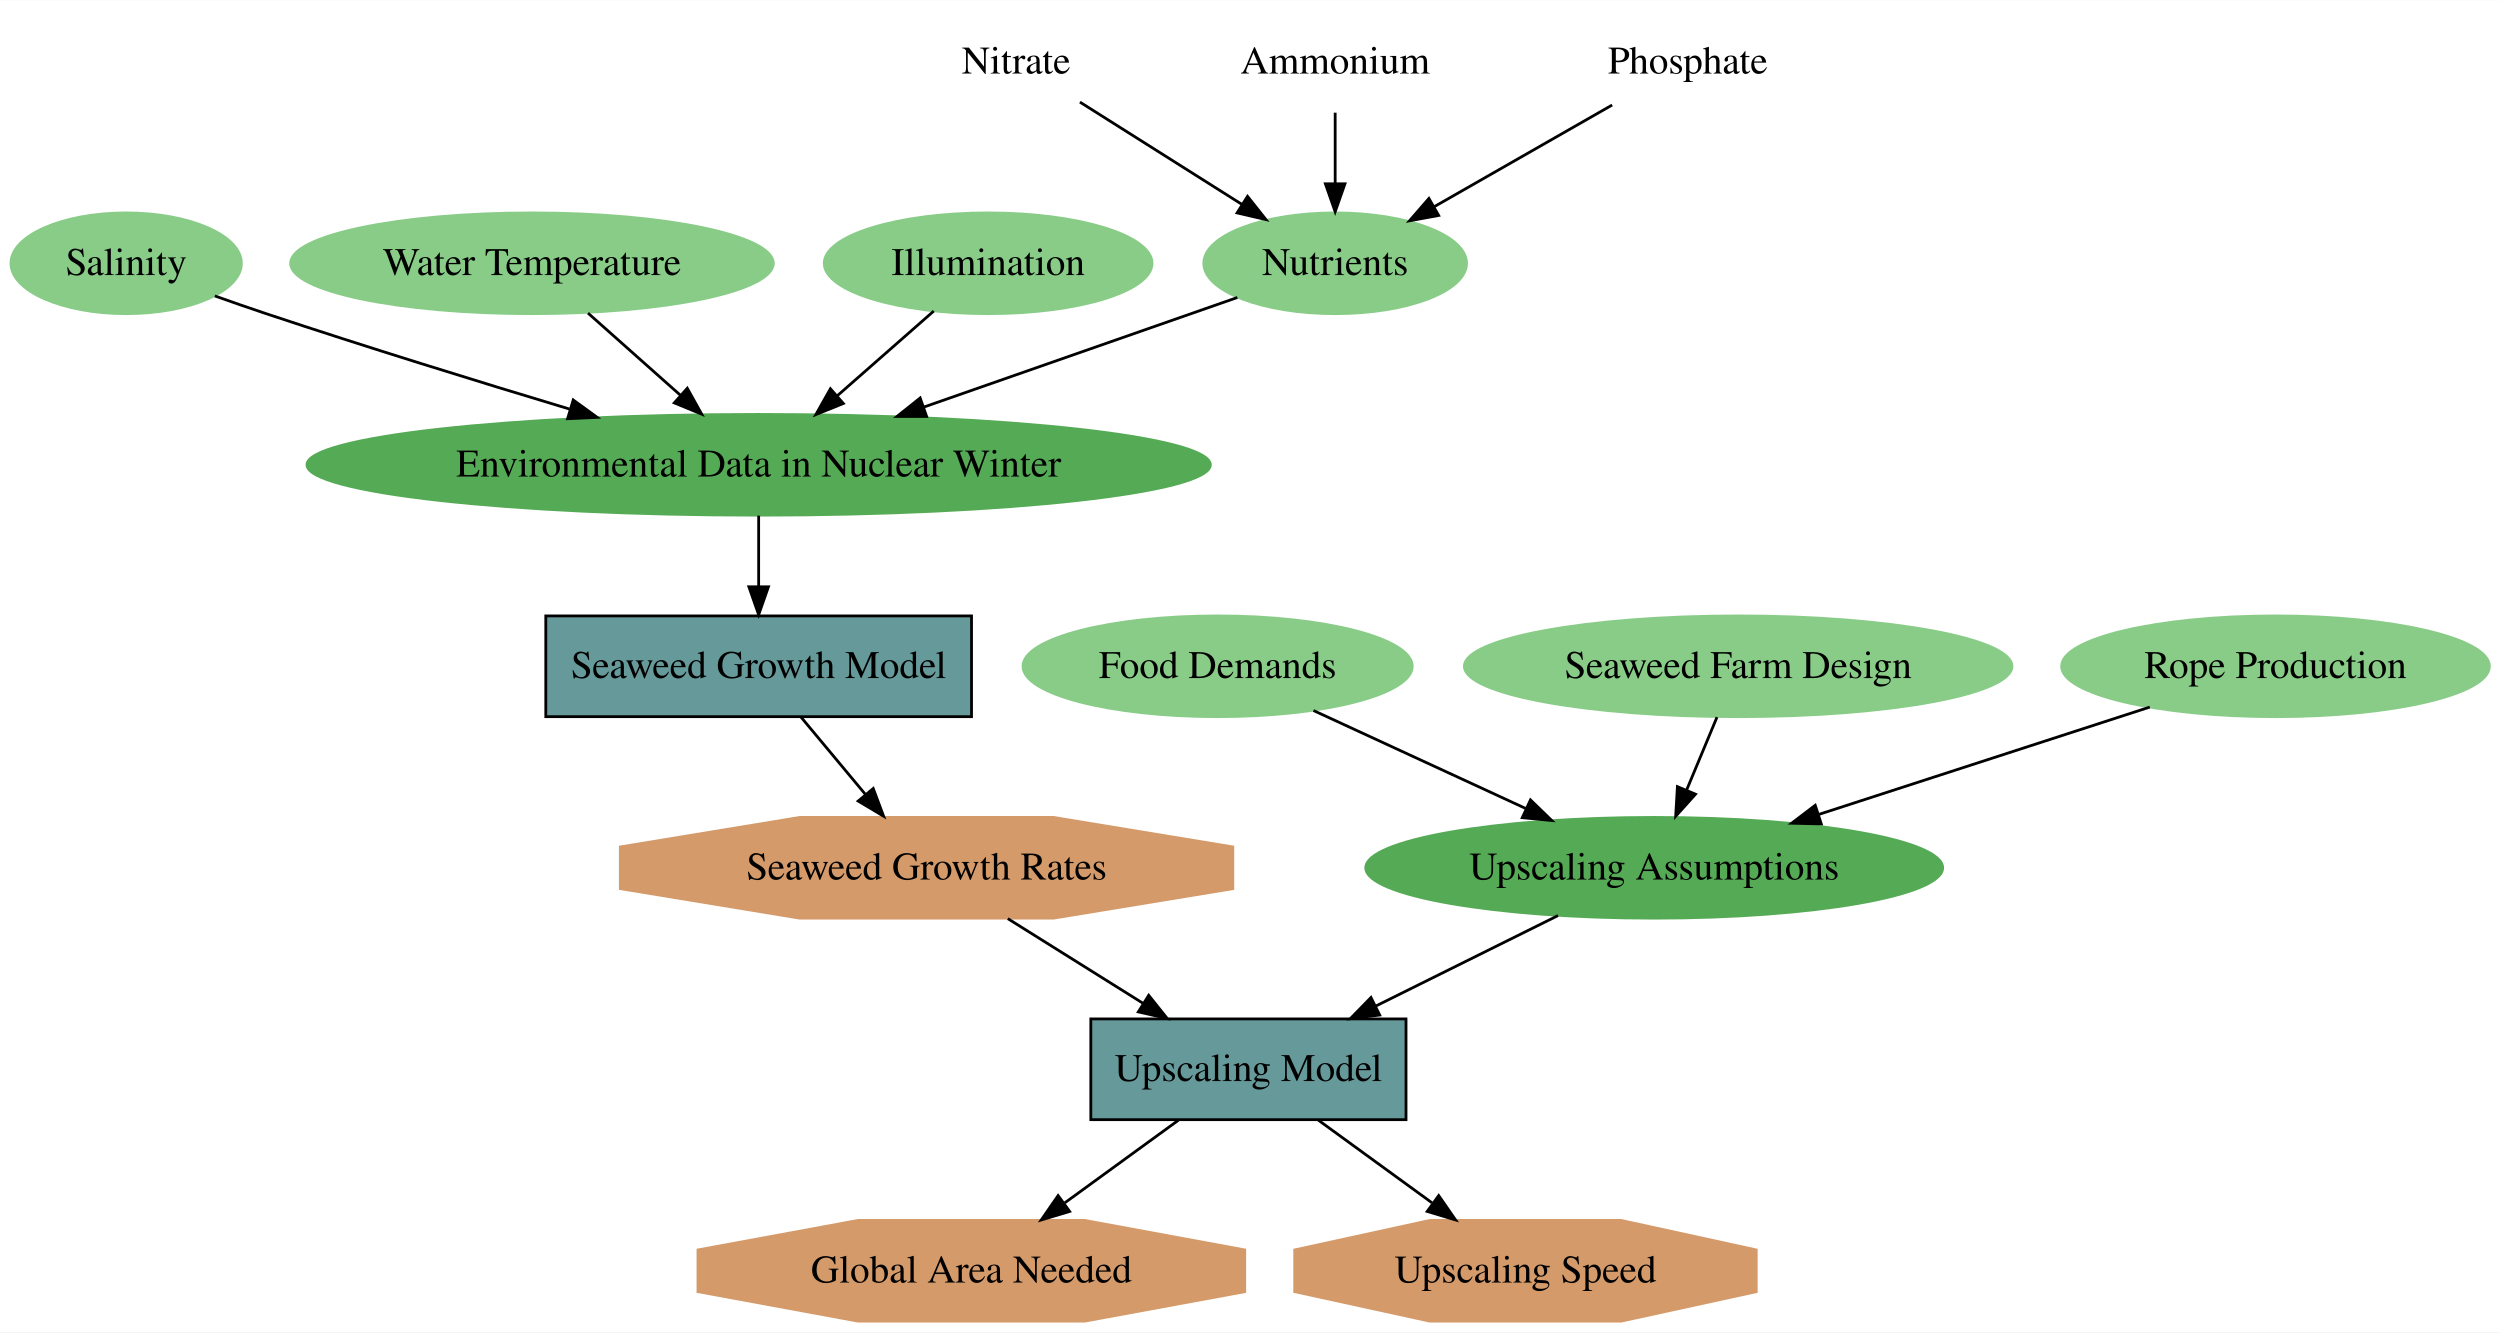
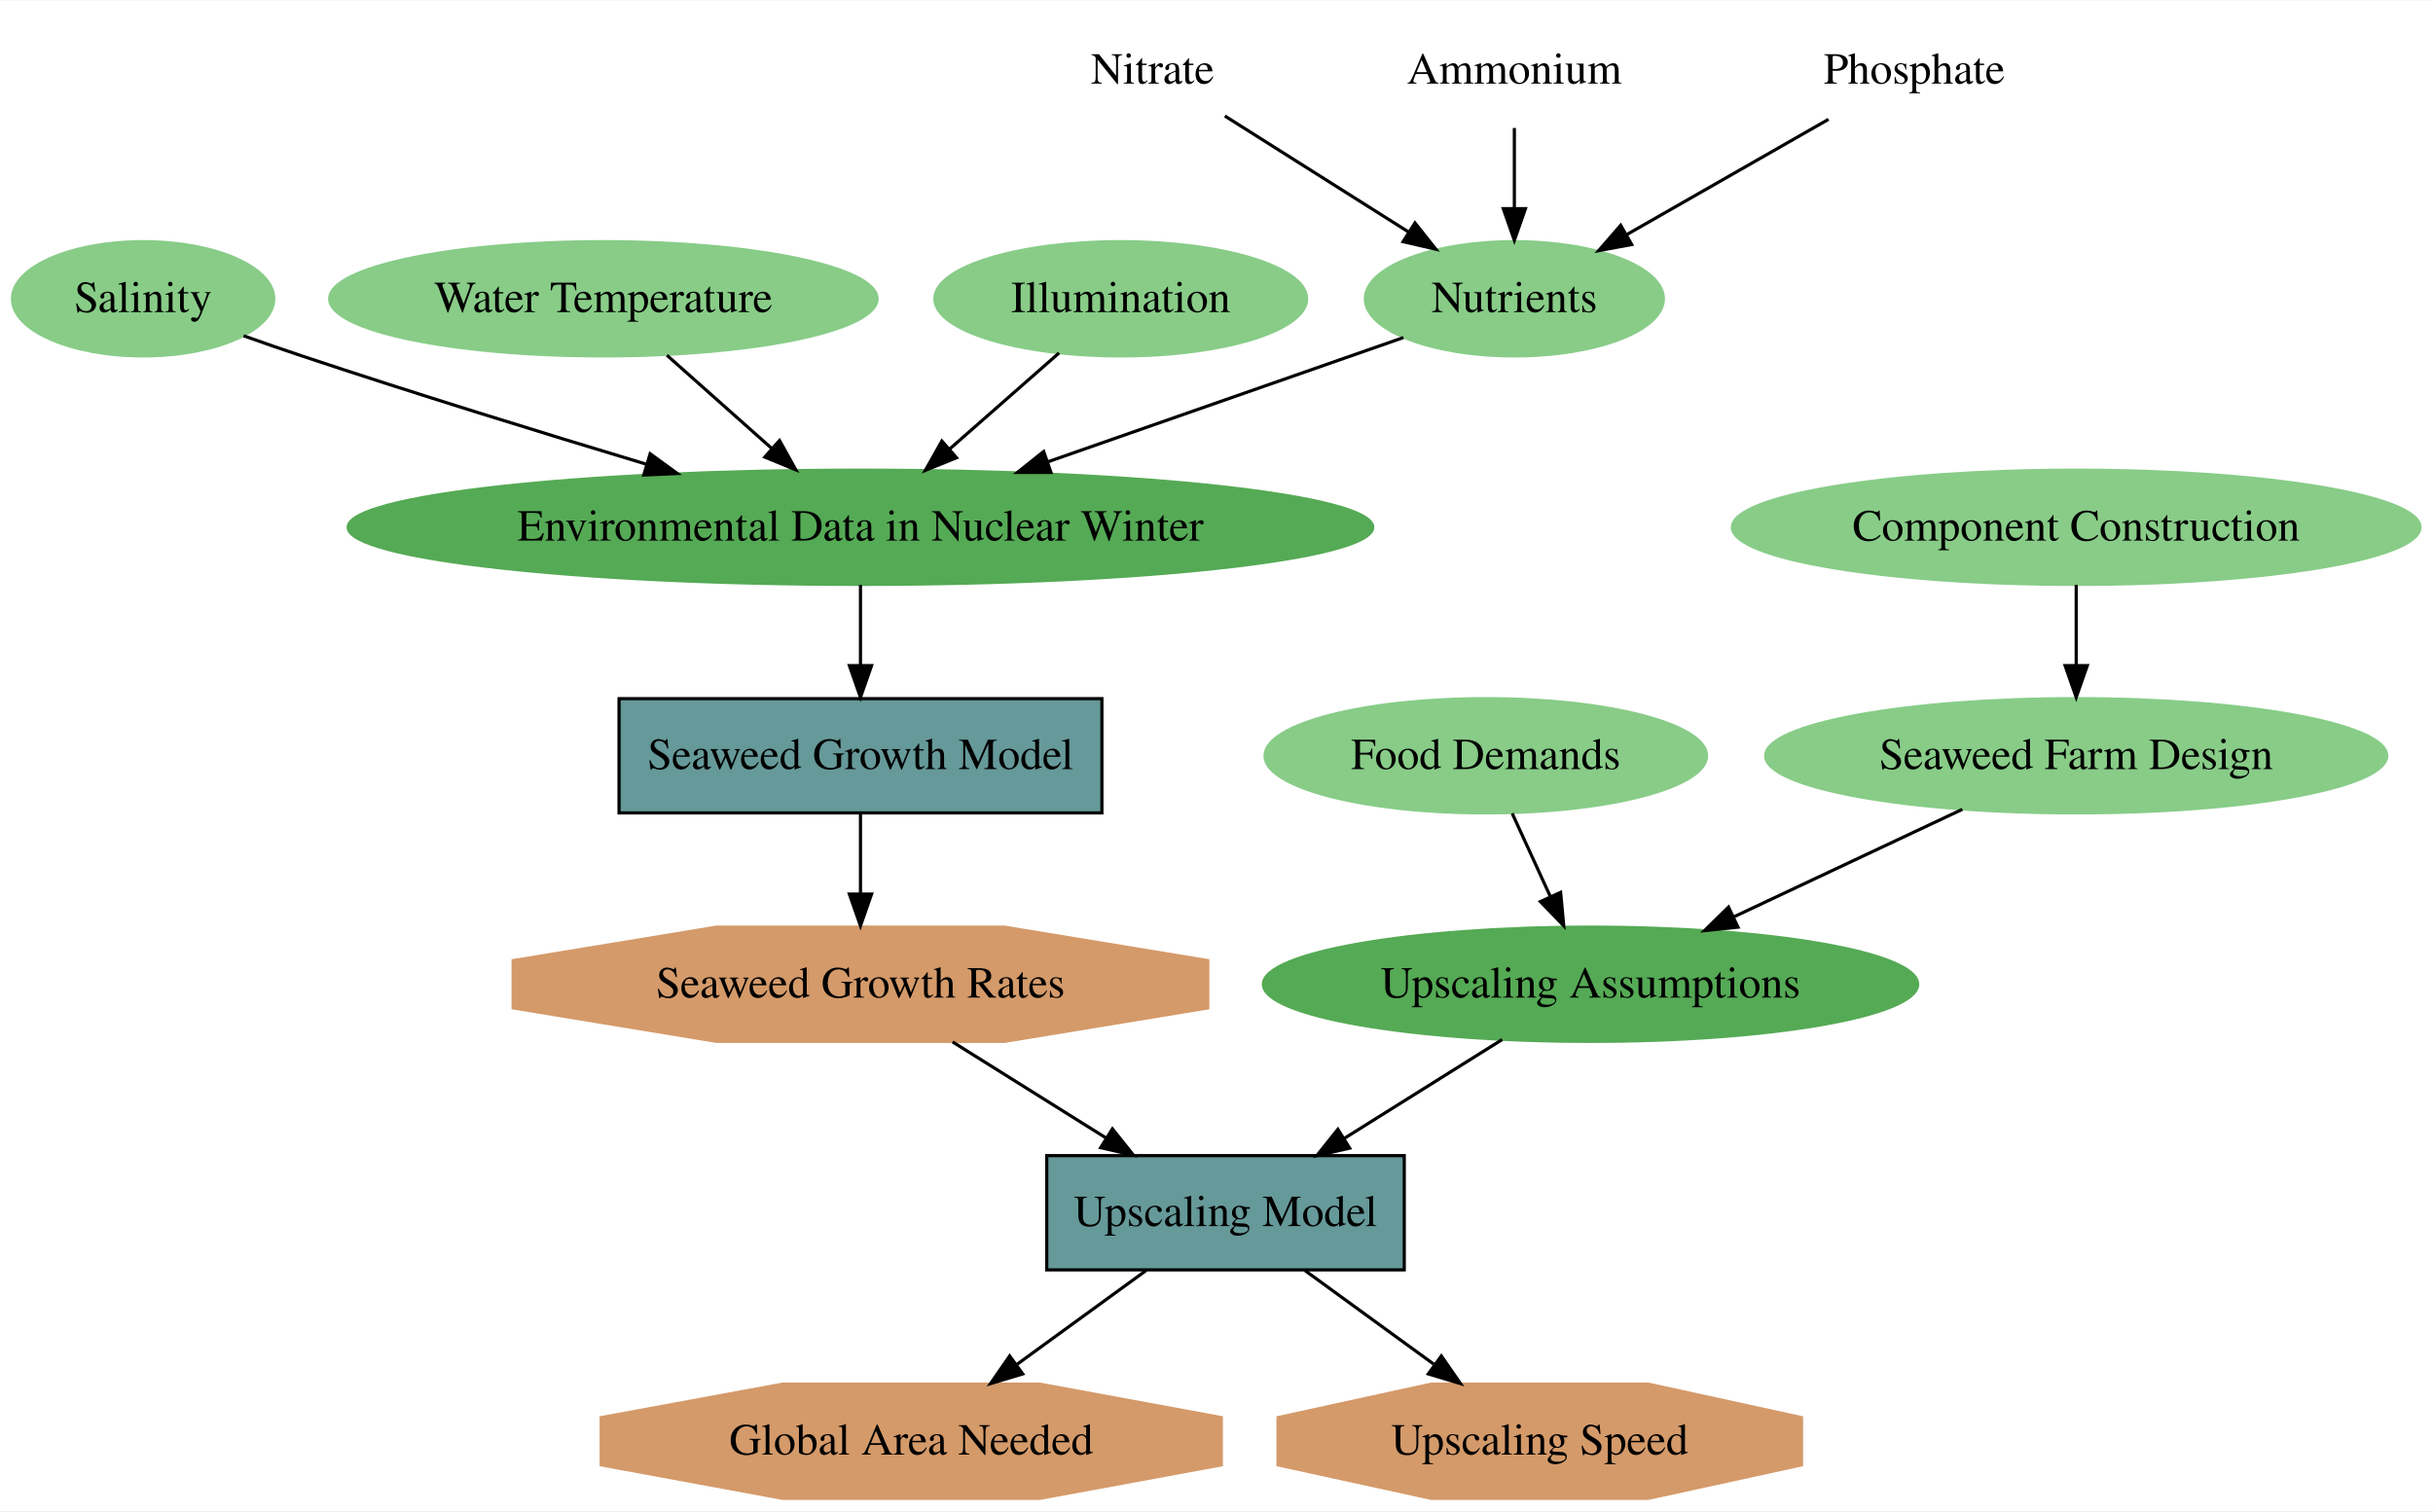
- <svg xmlns="http://www.w3.org/2000/svg" width="893pt" height="476pt" viewBox="0.00 0.00 893.30 476.00">
+ <svg xmlns="http://www.w3.org/2000/svg" width="766pt" height="476pt" viewBox="0.00 0.00 766.49 476.00">
  <g id="graph0" class="graph" transform="scale(1 1) rotate(0) translate(4 472)">
-     <polygon fill="#ffffff" stroke="transparent" points="-4,4 -4,-472 889.297,-472 889.297,4 -4,4" />
+     <polygon fill="#ffffff" stroke="transparent" points="-4,4 -4,-472 762.49,-472 762.49,4 -4,4" />
    <g id="node1" class="node">
      <ellipse fill="#88cc88" stroke="#88cc88" cx="41.083" cy="-378" rx="41.166" ry="18" />
      <text text-anchor="middle" x="41.083" y="-373.8" font-family="Times,serif" font-size="14.00" fill="#000000">Salinity</text>
    </g>
    <g id="node8" class="node">
      <ellipse fill="#55aa55" stroke="#55aa55" cx="267.083" cy="-306" rx="161.397" ry="18" />
      <text text-anchor="middle" x="267.083" y="-301.8" font-family="Times,serif" font-size="14.00" fill="#000000">Environmental Data in Nuclear Winter</text>
    </g>
    <g id="edge7" class="edge">
      <path fill="none" stroke="#000000" d="M72.744,-366.344C78.813,-364.183 85.131,-361.983 91.083,-360 126.669,-348.143 166.616,-335.808 199.447,-325.926" />
      <polygon fill="#000000" stroke="#000000" points="200.822,-329.168 209.394,-322.941 198.81,-322.463 200.822,-329.168" />
    </g>
    <g id="node2" class="node">
      <ellipse fill="#88cc88" stroke="#88cc88" cx="186.083" cy="-378" rx="86.233" ry="18" />
      <text text-anchor="middle" x="186.083" y="-373.8" font-family="Times,serif" font-size="14.00" fill="#000000">Water Temperature</text>
    </g>
    <g id="edge6" class="edge">
      <path fill="none" stroke="#000000" d="M206.106,-360.202C216.058,-351.356 228.249,-340.519 239.108,-330.867" />
      <polygon fill="#000000" stroke="#000000" points="241.579,-333.353 246.728,-324.093 236.929,-328.121 241.579,-333.353" />
    </g>
    <g id="node3" class="node">
      <ellipse fill="#88cc88" stroke="#88cc88" cx="349.083" cy="-378" rx="58.566" ry="18" />
      <text text-anchor="middle" x="349.083" y="-373.8" font-family="Times,serif" font-size="14.00" fill="#000000">Illumination</text>
    </g>
    <g id="edge5" class="edge">
      <path fill="none" stroke="#000000" d="M329.65,-360.937C319.337,-351.882 306.48,-340.592 295.107,-330.607" />
      <polygon fill="#000000" stroke="#000000" points="297.344,-327.913 287.521,-323.945 292.726,-333.173 297.344,-327.913" />
    </g>
    <g id="node4" class="node">
      <ellipse fill="#88cc88" stroke="#88cc88" cx="473.083" cy="-378" rx="46.946" ry="18" />
      <text text-anchor="middle" x="473.083" y="-373.8" font-family="Times,serif" font-size="14.00" fill="#000000">Nutrients</text>
    </g>
    <g id="edge4" class="edge">
      <path fill="none" stroke="#000000" d="M438.138,-365.786C407.474,-355.069 362.245,-339.26 325.995,-326.591" />
      <polygon fill="#000000" stroke="#000000" points="327.104,-323.271 316.509,-323.275 324.794,-329.879 327.104,-323.271" />
    </g>
    <g id="node5" class="node">
      <ellipse fill="#ffffff" stroke="#ffffff" cx="359.083" cy="-450" rx="37.695" ry="18" />
      <text text-anchor="middle" x="359.083" y="-445.8" font-family="Times,serif" font-size="14.00" fill="#000000">Nitrate</text>
    </g>
    <g id="edge1" class="edge">
      <path fill="none" stroke="#000000" d="M381.879,-435.603C398.482,-425.116 421.23,-410.749 439.854,-398.987" />
      <polygon fill="#000000" stroke="#000000" points="441.765,-401.919 448.351,-393.62 438.027,-396.001 441.765,-401.919" />
    </g>
    <g id="node6" class="node">
      <ellipse fill="#ffffff" stroke="#ffffff" cx="473.083" cy="-450" rx="57.928" ry="18" />
      <text text-anchor="middle" x="473.083" y="-445.8" font-family="Times,serif" font-size="14.00" fill="#000000">Ammonium</text>
    </g>
    <g id="edge2" class="edge">
      <path fill="none" stroke="#000000" d="M473.083,-431.831C473.083,-424.131 473.083,-414.974 473.083,-406.417" />
      <polygon fill="#000000" stroke="#000000" points="476.583,-406.413 473.083,-396.413 469.583,-406.413 476.583,-406.413" />
    </g>
    <g id="node7" class="node">
      <ellipse fill="#ffffff" stroke="#ffffff" cx="599.083" cy="-450" rx="50.964" ry="18" />
      <text text-anchor="middle" x="599.083" y="-445.8" font-family="Times,serif" font-size="14.00" fill="#000000">Phosphate</text>
    </g>
    <g id="edge3" class="edge">
      <path fill="none" stroke="#000000" d="M572.053,-434.554C553.492,-423.948 528.666,-409.762 508.522,-398.251" />
      <polygon fill="#000000" stroke="#000000" points="510.055,-395.096 499.636,-393.173 506.582,-401.173 510.055,-395.096" />
    </g>
    <g id="node9" class="node">
      <polygon fill="#669999" stroke="#000000" points="343.145,-252 191.021,-252 191.021,-216 343.145,-216 343.145,-252" />
      <text text-anchor="middle" x="267.083" y="-229.8" font-family="Times,serif" font-size="14.00" fill="#000000">Seaweed Growth Model</text>
    </g>
    <g id="edge8" class="edge">
      <path fill="none" stroke="#000000" d="M267.083,-287.831C267.083,-280.131 267.083,-270.974 267.083,-262.417" />
      <polygon fill="#000000" stroke="#000000" points="270.583,-262.413 267.083,-252.413 263.583,-262.413 270.583,-262.413" />
    </g>
    <g id="node10" class="node">
-       <polygon fill="#d49a6a" stroke="#d49a6a" points="436.51,-154.544 436.51,-169.456 372.409,-180 281.757,-180 217.656,-169.456 217.656,-154.544 281.757,-144 372.409,-144 436.51,-154.544" />
-       <text text-anchor="middle" x="327.083" y="-157.8" font-family="Times,serif" font-size="14.00" fill="#000000">Seaweed Growth Rates</text>
+       <polygon fill="#d49a6a" stroke="#d49a6a" points="376.51,-154.544 376.51,-169.456 312.409,-180 221.757,-180 157.656,-169.456 157.656,-154.544 221.757,-144 312.409,-144 376.51,-154.544" />
+       <text text-anchor="middle" x="267.083" y="-157.8" font-family="Times,serif" font-size="14.00" fill="#000000">Seaweed Growth Rates</text>
    </g>
    <g id="edge9" class="edge">
-       <path fill="none" stroke="#000000" d="M282.224,-215.831C289.205,-207.454 297.622,-197.353 305.271,-188.175" />
-       <polygon fill="#000000" stroke="#000000" points="308.026,-190.336 311.739,-180.413 302.648,-185.855 308.026,-190.336" />
+       <path fill="none" stroke="#000000" d="M267.083,-215.831C267.083,-208.131 267.083,-198.974 267.083,-190.417" />
+       <polygon fill="#000000" stroke="#000000" points="270.583,-190.413 267.083,-180.413 263.583,-190.413 270.583,-190.413" />
    </g>
    <g id="node11" class="node">
-       <polygon fill="#669999" stroke="#000000" points="498.395,-108 385.772,-108 385.772,-72 498.395,-72 498.395,-108" />
-       <text text-anchor="middle" x="442.083" y="-85.8" font-family="Times,serif" font-size="14.00" fill="#000000">Upscaling Model</text>
+       <polygon fill="#669999" stroke="#000000" points="438.395,-108 325.772,-108 325.772,-72 438.395,-72 438.395,-108" />
+       <text text-anchor="middle" x="382.083" y="-85.8" font-family="Times,serif" font-size="14.00" fill="#000000">Upscaling Model</text>
    </g>
    <g id="edge10" class="edge">
-       <path fill="none" stroke="#000000" d="M356.103,-143.831C370.812,-134.622 388.848,-123.33 404.595,-113.471" />
-       <polygon fill="#000000" stroke="#000000" points="406.454,-116.436 413.073,-108.163 402.74,-110.503 406.454,-116.436" />
+       <path fill="none" stroke="#000000" d="M296.103,-143.831C310.812,-134.622 328.848,-123.33 344.595,-113.471" />
+       <polygon fill="#000000" stroke="#000000" points="346.454,-116.436 353.073,-108.163 342.74,-110.503 346.454,-116.436" />
    </g>
    <g id="node16" class="node">
-       <polygon fill="#d49a6a" stroke="#d49a6a" points="440.77,-10.544 440.77,-25.456 383.546,-36 302.62,-36 245.396,-25.456 245.396,-10.544 302.62,0 383.546,0 440.77,-10.544" />
-       <text text-anchor="middle" x="343.083" y="-13.8" font-family="Times,serif" font-size="14.00" fill="#000000">Global Area Needed</text>
+       <polygon fill="#d49a6a" stroke="#d49a6a" points="380.77,-10.544 380.77,-25.456 323.546,-36 242.62,-36 185.396,-25.456 185.396,-10.544 242.62,0 323.546,0 380.77,-10.544" />
+       <text text-anchor="middle" x="283.083" y="-13.8" font-family="Times,serif" font-size="14.00" fill="#000000">Global Area Needed</text>
    </g>
    <g id="edge15" class="edge">
-       <path fill="none" stroke="#000000" d="M417.101,-71.831C404.79,-62.878 389.772,-51.956 376.489,-42.295" />
-       <polygon fill="#000000" stroke="#000000" points="378.203,-39.214 368.057,-36.163 374.086,-44.875 378.203,-39.214" />
+       <path fill="none" stroke="#000000" d="M357.101,-71.831C344.79,-62.878 329.772,-51.956 316.489,-42.295" />
+       <polygon fill="#000000" stroke="#000000" points="318.203,-39.214 308.057,-36.163 314.086,-44.875 318.203,-39.214" />
    </g>
    <g id="node17" class="node">
-       <polygon fill="#d49a6a" stroke="#d49a6a" points="623.545,-10.544 623.545,-25.456 575.24,-36 506.926,-36 458.621,-25.456 458.621,-10.544 506.926,0 575.24,0 623.545,-10.544" />
-       <text text-anchor="middle" x="541.083" y="-13.8" font-family="Times,serif" font-size="14.00" fill="#000000">Upscaling Speed</text>
+       <polygon fill="#d49a6a" stroke="#d49a6a" points="563.545,-10.544 563.545,-25.456 515.24,-36 446.926,-36 398.621,-25.456 398.621,-10.544 446.926,0 515.24,0 563.545,-10.544" />
+       <text text-anchor="middle" x="481.083" y="-13.8" font-family="Times,serif" font-size="14.00" fill="#000000">Upscaling Speed</text>
    </g>
    <g id="edge16" class="edge">
-       <path fill="none" stroke="#000000" d="M467.065,-71.831C479.376,-62.878 494.394,-51.956 507.677,-42.295" />
-       <polygon fill="#000000" stroke="#000000" points="510.08,-44.875 516.109,-36.163 505.963,-39.214 510.08,-44.875" />
+       <path fill="none" stroke="#000000" d="M407.065,-71.831C419.376,-62.878 434.394,-51.956 447.677,-42.295" />
+       <polygon fill="#000000" stroke="#000000" points="450.08,-44.875 456.109,-36.163 445.963,-39.214 450.08,-44.875" />
    </g>
    <g id="node12" class="node">
-       <ellipse fill="#88cc88" stroke="#88cc88" cx="431.083" cy="-234" rx="69.549" ry="18" />
-       <text text-anchor="middle" x="431.083" y="-229.8" font-family="Times,serif" font-size="14.00" fill="#000000">Food Demands</text>
+       <ellipse fill="#88cc88" stroke="#88cc88" cx="464.083" cy="-234" rx="69.549" ry="18" />
+       <text text-anchor="middle" x="464.083" y="-229.8" font-family="Times,serif" font-size="14.00" fill="#000000">Food Demands</text>
    </g>
    <g id="node15" class="node">
-       <ellipse fill="#55aa55" stroke="#55aa55" cx="587.083" cy="-162" rx="103.071" ry="18" />
-       <text text-anchor="middle" x="587.083" y="-157.8" font-family="Times,serif" font-size="14.00" fill="#000000">Upscaling Assumptions</text>
+       <ellipse fill="#55aa55" stroke="#55aa55" cx="497.083" cy="-162" rx="103.071" ry="18" />
+       <text text-anchor="middle" x="497.083" y="-157.8" font-family="Times,serif" font-size="14.00" fill="#000000">Upscaling Assumptions</text>
    </g>
    <g id="edge11" class="edge">
-       <path fill="none" stroke="#000000" d="M465.318,-218.199C487.567,-207.93 516.841,-194.419 541.11,-183.219" />
-       <polygon fill="#000000" stroke="#000000" points="542.868,-186.262 550.481,-178.893 539.935,-179.906 542.868,-186.262" />
+       <path fill="none" stroke="#000000" d="M472.41,-215.831C476.056,-207.877 480.414,-198.369 484.446,-189.572" />
+       <polygon fill="#000000" stroke="#000000" points="487.659,-190.962 488.644,-180.413 481.295,-188.046 487.659,-190.962" />
    </g>
    <g id="node13" class="node">
-       <ellipse fill="#88cc88" stroke="#88cc88" cx="617.083" cy="-234" rx="97.832" ry="18" />
-       <text text-anchor="middle" x="617.083" y="-229.8" font-family="Times,serif" font-size="14.00" fill="#000000">Seaweed Farm Design</text>
+       <ellipse fill="#88cc88" stroke="#88cc88" cx="650.083" cy="-234" rx="97.832" ry="18" />
+       <text text-anchor="middle" x="650.083" y="-229.8" font-family="Times,serif" font-size="14.00" fill="#000000">Seaweed Farm Design</text>
    </g>
    <g id="edge12" class="edge">
-       <path fill="none" stroke="#000000" d="M609.513,-215.831C606.234,-207.962 602.321,-198.571 598.689,-189.853" />
-       <polygon fill="#000000" stroke="#000000" points="601.832,-188.298 594.755,-180.413 595.371,-190.99 601.832,-188.298" />
+       <path fill="none" stroke="#000000" d="M614.211,-217.119C592.708,-207 565.172,-194.042 542.201,-183.232" />
+       <polygon fill="#000000" stroke="#000000" points="543.533,-179.991 532.995,-178.9 540.553,-186.325 543.533,-179.991" />
    </g>
    <g id="node14" class="node">
-       <ellipse fill="#88cc88" stroke="#88cc88" cx="809.083" cy="-234" rx="76.429" ry="18" />
-       <text text-anchor="middle" x="809.083" y="-229.8" font-family="Times,serif" font-size="14.00" fill="#000000">Rope Production</text>
+       <ellipse fill="#88cc88" stroke="#88cc88" cx="650.083" cy="-306" rx="108.313" ry="18" />
+       <text text-anchor="middle" x="650.083" y="-301.8" font-family="Times,serif" font-size="14.00" fill="#000000">Component Construction</text>
    </g>
    <g id="edge13" class="edge">
-       <path fill="none" stroke="#000000" d="M764.158,-219.43C730.081,-208.378 682.941,-193.089 645.866,-181.065" />
-       <polygon fill="#000000" stroke="#000000" points="646.776,-177.68 636.184,-177.925 644.617,-184.339 646.776,-177.68" />
+       <path fill="none" stroke="#000000" d="M650.083,-287.831C650.083,-280.131 650.083,-270.974 650.083,-262.417" />
+       <polygon fill="#000000" stroke="#000000" points="653.583,-262.413 650.083,-252.413 646.583,-262.413 653.583,-262.413" />
    </g>
    <g id="edge14" class="edge">
-       <path fill="none" stroke="#000000" d="M552.72,-144.937C533.242,-135.265 508.63,-123.044 487.567,-112.585" />
-       <polygon fill="#000000" stroke="#000000" points="488.991,-109.385 478.478,-108.072 485.878,-115.654 488.991,-109.385" />
+       <path fill="none" stroke="#000000" d="M469.245,-144.571C454.326,-135.23 435.738,-123.592 419.564,-113.466" />
+       <polygon fill="#000000" stroke="#000000" points="421.199,-110.361 410.866,-108.021 417.485,-116.294 421.199,-110.361" />
    </g>
  </g>
</svg>
